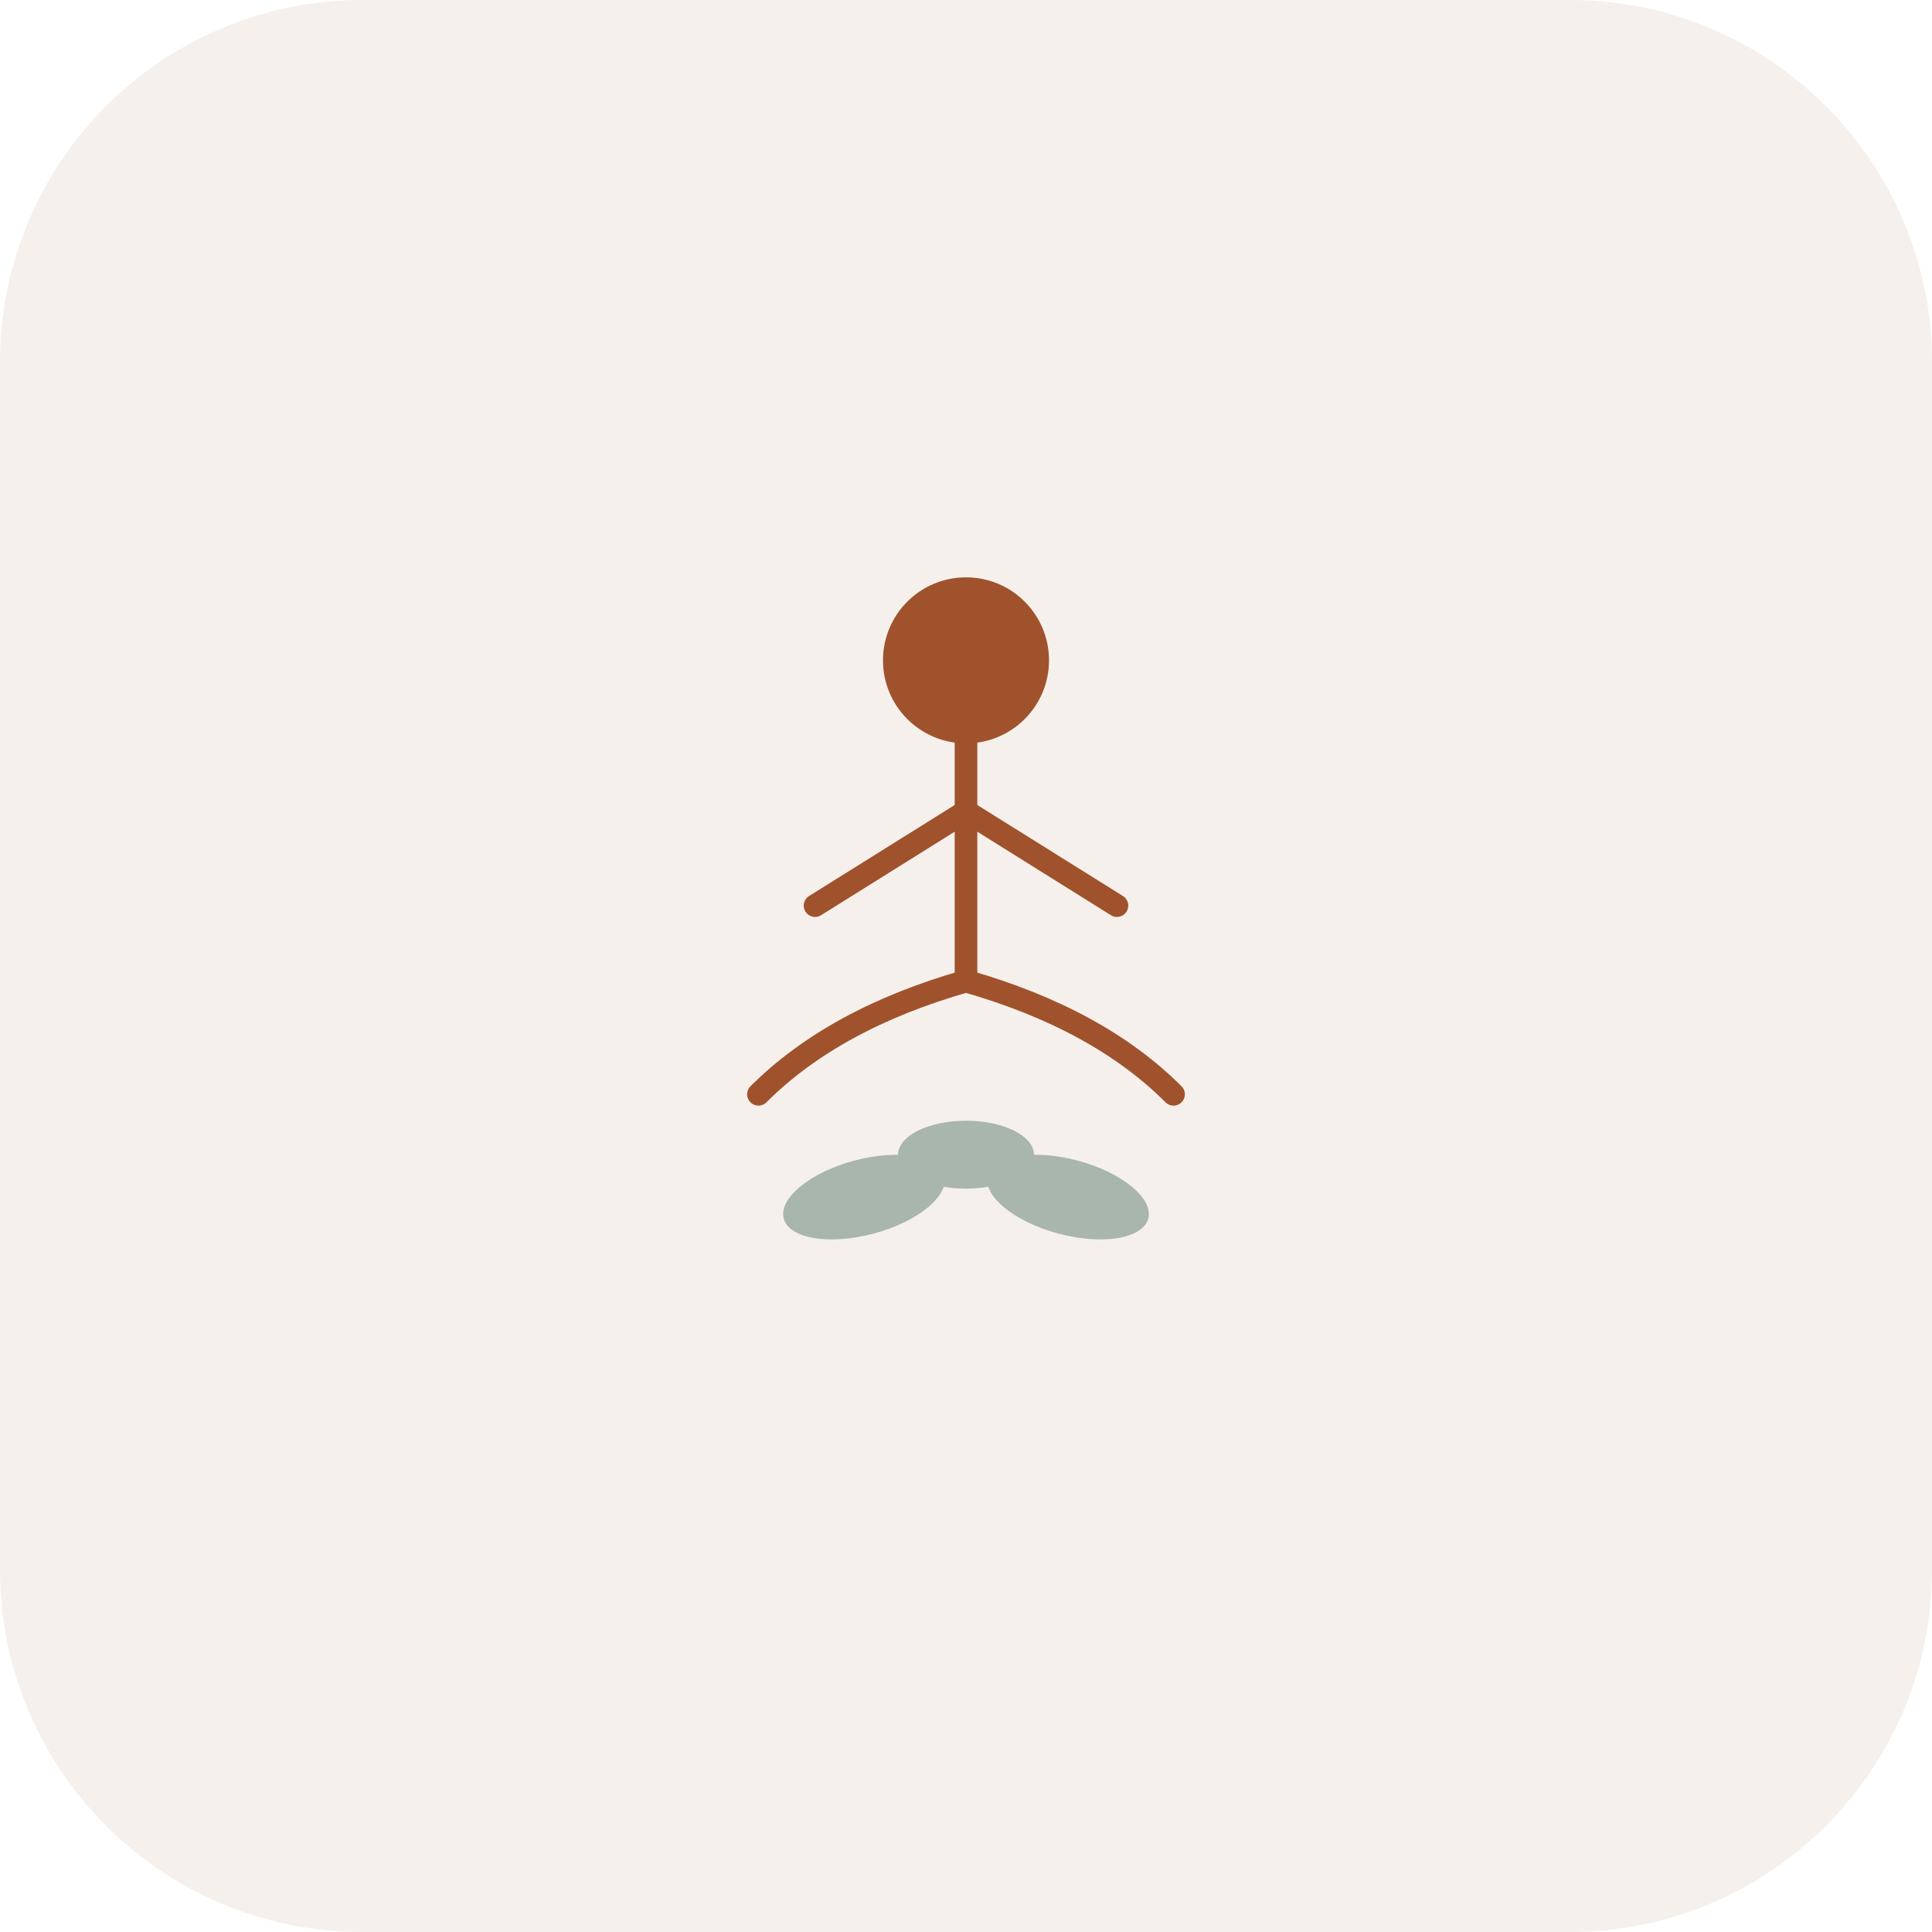
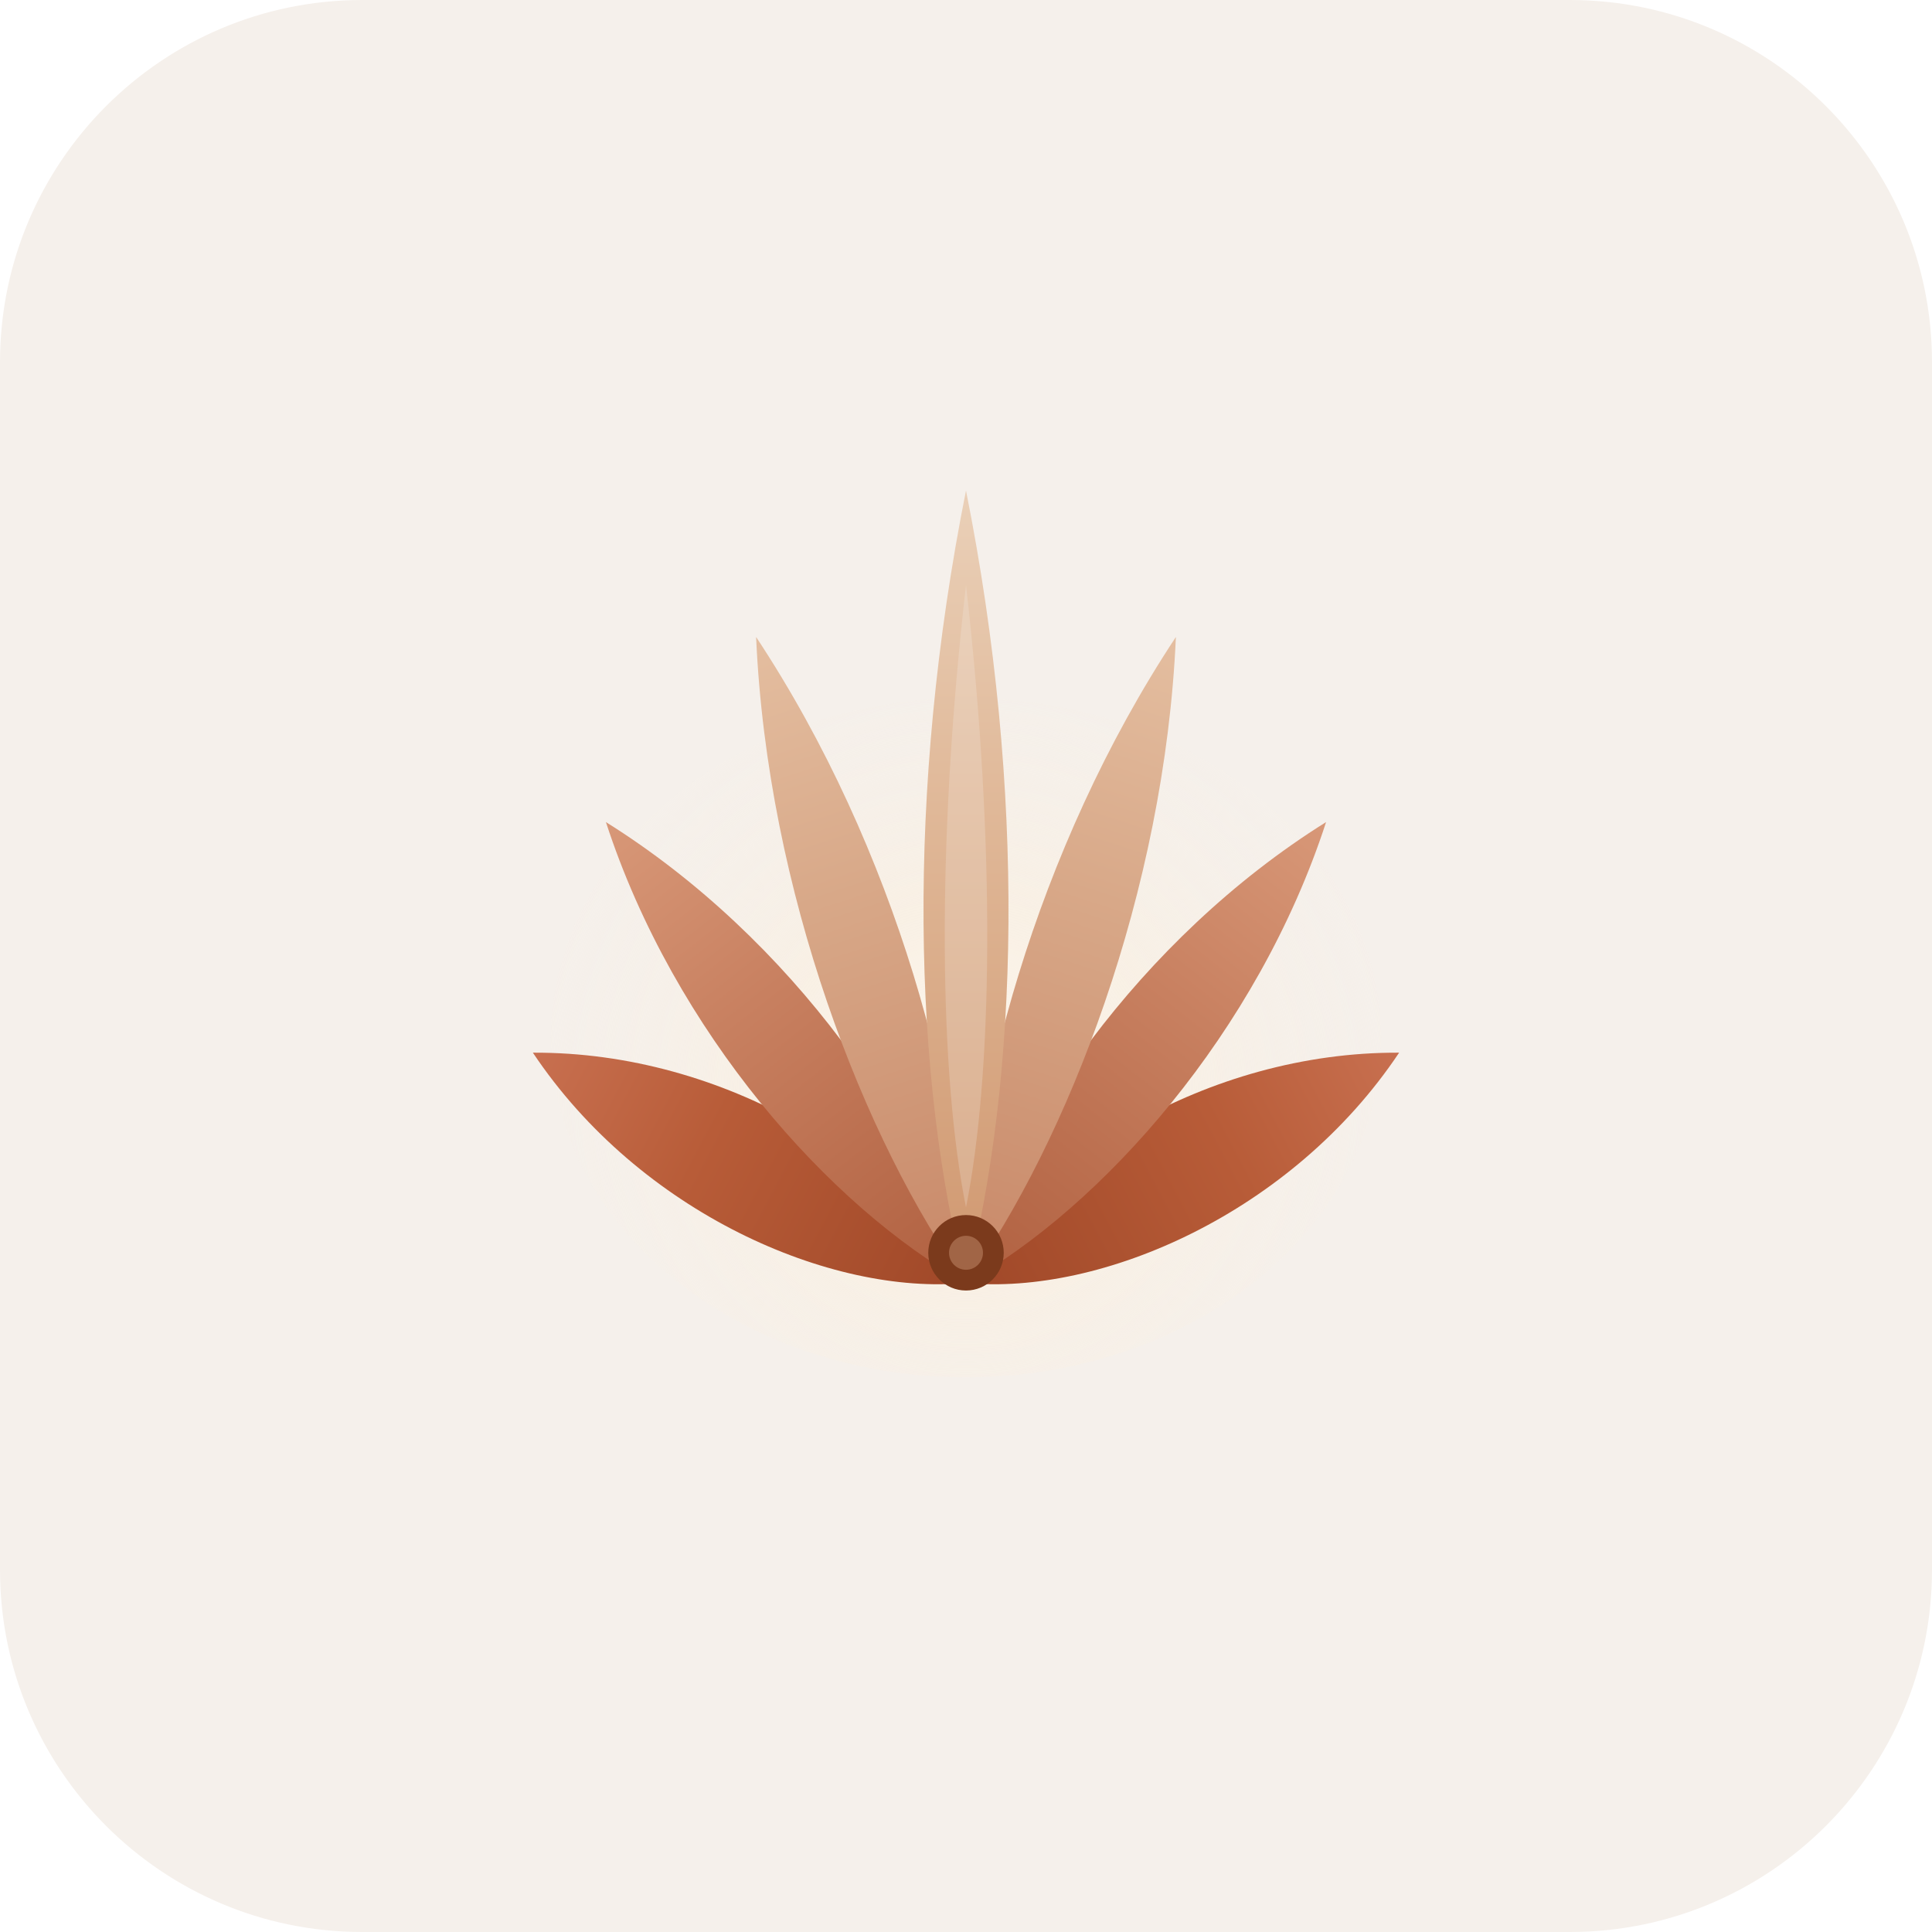
<svg xmlns="http://www.w3.org/2000/svg" viewBox="0 0 512 512">
+   <defs>
+     <radialGradient id="glow" cx="256" cy="290" r="130" gradientUnits="userSpaceOnUse">
+       <stop offset="0%" stop-color="#FFF8EE" />
+       <stop offset="40%" stop-color="#FAF0E2" stop-opacity="0.7" />
+       <stop offset="100%" stop-color="#F5F0EB" stop-opacity="0" />
+     </radialGradient>
+     <linearGradient id="petal-outer" x1="0.5" y1="1" x2="0.5" y2="0">
+       <stop offset="0%" stop-color="#A04828" />
+       <stop offset="60%" stop-color="#B85C38" />
+       <stop offset="100%" stop-color="#C87050" />
+     </linearGradient>
+     <linearGradient id="petal-mid" x1="0.5" y1="1" x2="0.5" y2="0">
+       <stop offset="0%" stop-color="#B06040" />
+       <stop offset="60%" stop-color="#C88060" />
+       <stop offset="100%" stop-color="#D89878" />
+     </linearGradient>
+     <linearGradient id="petal-inner" x1="0.5" y1="1" x2="0.5" y2="0">
+       <stop offset="0%" stop-color="#C88868" />
+       <stop offset="60%" stop-color="#D8A888" />
+       <stop offset="100%" stop-color="#E4BEA0" />
+     </linearGradient>
+     <linearGradient id="petal-center" x1="0.5" y1="1" x2="0.5" y2="0">
+       <stop offset="0%" stop-color="#D09870" />
+       <stop offset="60%" stop-color="#E0B898" />
+       <stop offset="100%" stop-color="#EAD0B8" />
+     </linearGradient>
+   </defs>
  <rect width="512" height="512" rx="96" fill="#F5F0EB" />
-   <g transform="translate(256,280)" fill="none" stroke="#A0522D" stroke-width="6" stroke-linecap="round" stroke-linejoin="round">
-     <circle cx="0" cy="-105" r="22" fill="#A0522D" stroke="none" />
-     <line x1="0" y1="-83" x2="0" y2="-20" />
-     <line x1="0" y1="-65" x2="-40" y2="-40" />
-     <line x1="0" y1="-65" x2="40" y2="-40" />
-     <path d="M0,-20 Q-35,-10 -55,10" />
-     <path d="M0,-20 Q35,-10 55,10" />
-   </g>
-   <g transform="translate(256,310)" fill="#5B7B6F" opacity="0.5">
-     <ellipse cx="-28" cy="0" rx="22" ry="10" transform="rotate(-15)" />
-     <ellipse cx="28" cy="0" rx="22" ry="10" transform="rotate(15)" />
-     <ellipse cx="0" cy="-4" rx="18" ry="9" />
+   <ellipse cx="256" cy="275" rx="110" ry="90" fill="url(#glow)" />
+   <g transform="translate(256,340)">
+     <path d="M0,0 C-18,-30 -22,-85 0,-130 C22,-85 18,-30 0,0Z" transform="rotate(62) scale(1.1,1.0)" fill="url(#petal-outer)" />
+     <path d="M0,0 C-18,-30 -22,-85 0,-130 C22,-85 18,-30 0,0Z" transform="rotate(-62) scale(1.1,1.0)" fill="url(#petal-outer)" />
+     <path d="M0,0 C-16,-38 -20,-100 0,-155 C20,-100 16,-38 0,0Z" transform="rotate(38)" fill="url(#petal-mid)" />
+     <path d="M0,0 C-16,-38 -20,-100 0,-155 C20,-100 16,-38 0,0Z" transform="rotate(-38)" fill="url(#petal-mid)" />
+     <path d="M0,0 C-14,-44 -18,-115 0,-180 C18,-115 14,-44 0,0Z" transform="rotate(18)" fill="url(#petal-inner)" />
+     <path d="M0,0 C-14,-44 -18,-115 0,-180 C18,-115 14,-44 0,0Z" transform="rotate(-18)" fill="url(#petal-inner)" />
+     <path d="M0,0 C-14,-54 -16,-130 0,-210 C16,-130 14,-54 0,0Z" fill="url(#petal-center)" />
+     <path d="M0,-20 C-7,-55 -8,-115 0,-185 C8,-115 7,-55 0,-20Z" fill="#F5F0EB" opacity="0.22" />
+     <circle cx="0" cy="-8" r="10" fill="#7B3A1C" />
+     <circle cx="0" cy="-8" r="4.5" fill="#C89070" opacity="0.5" />
  </g>
</svg>
